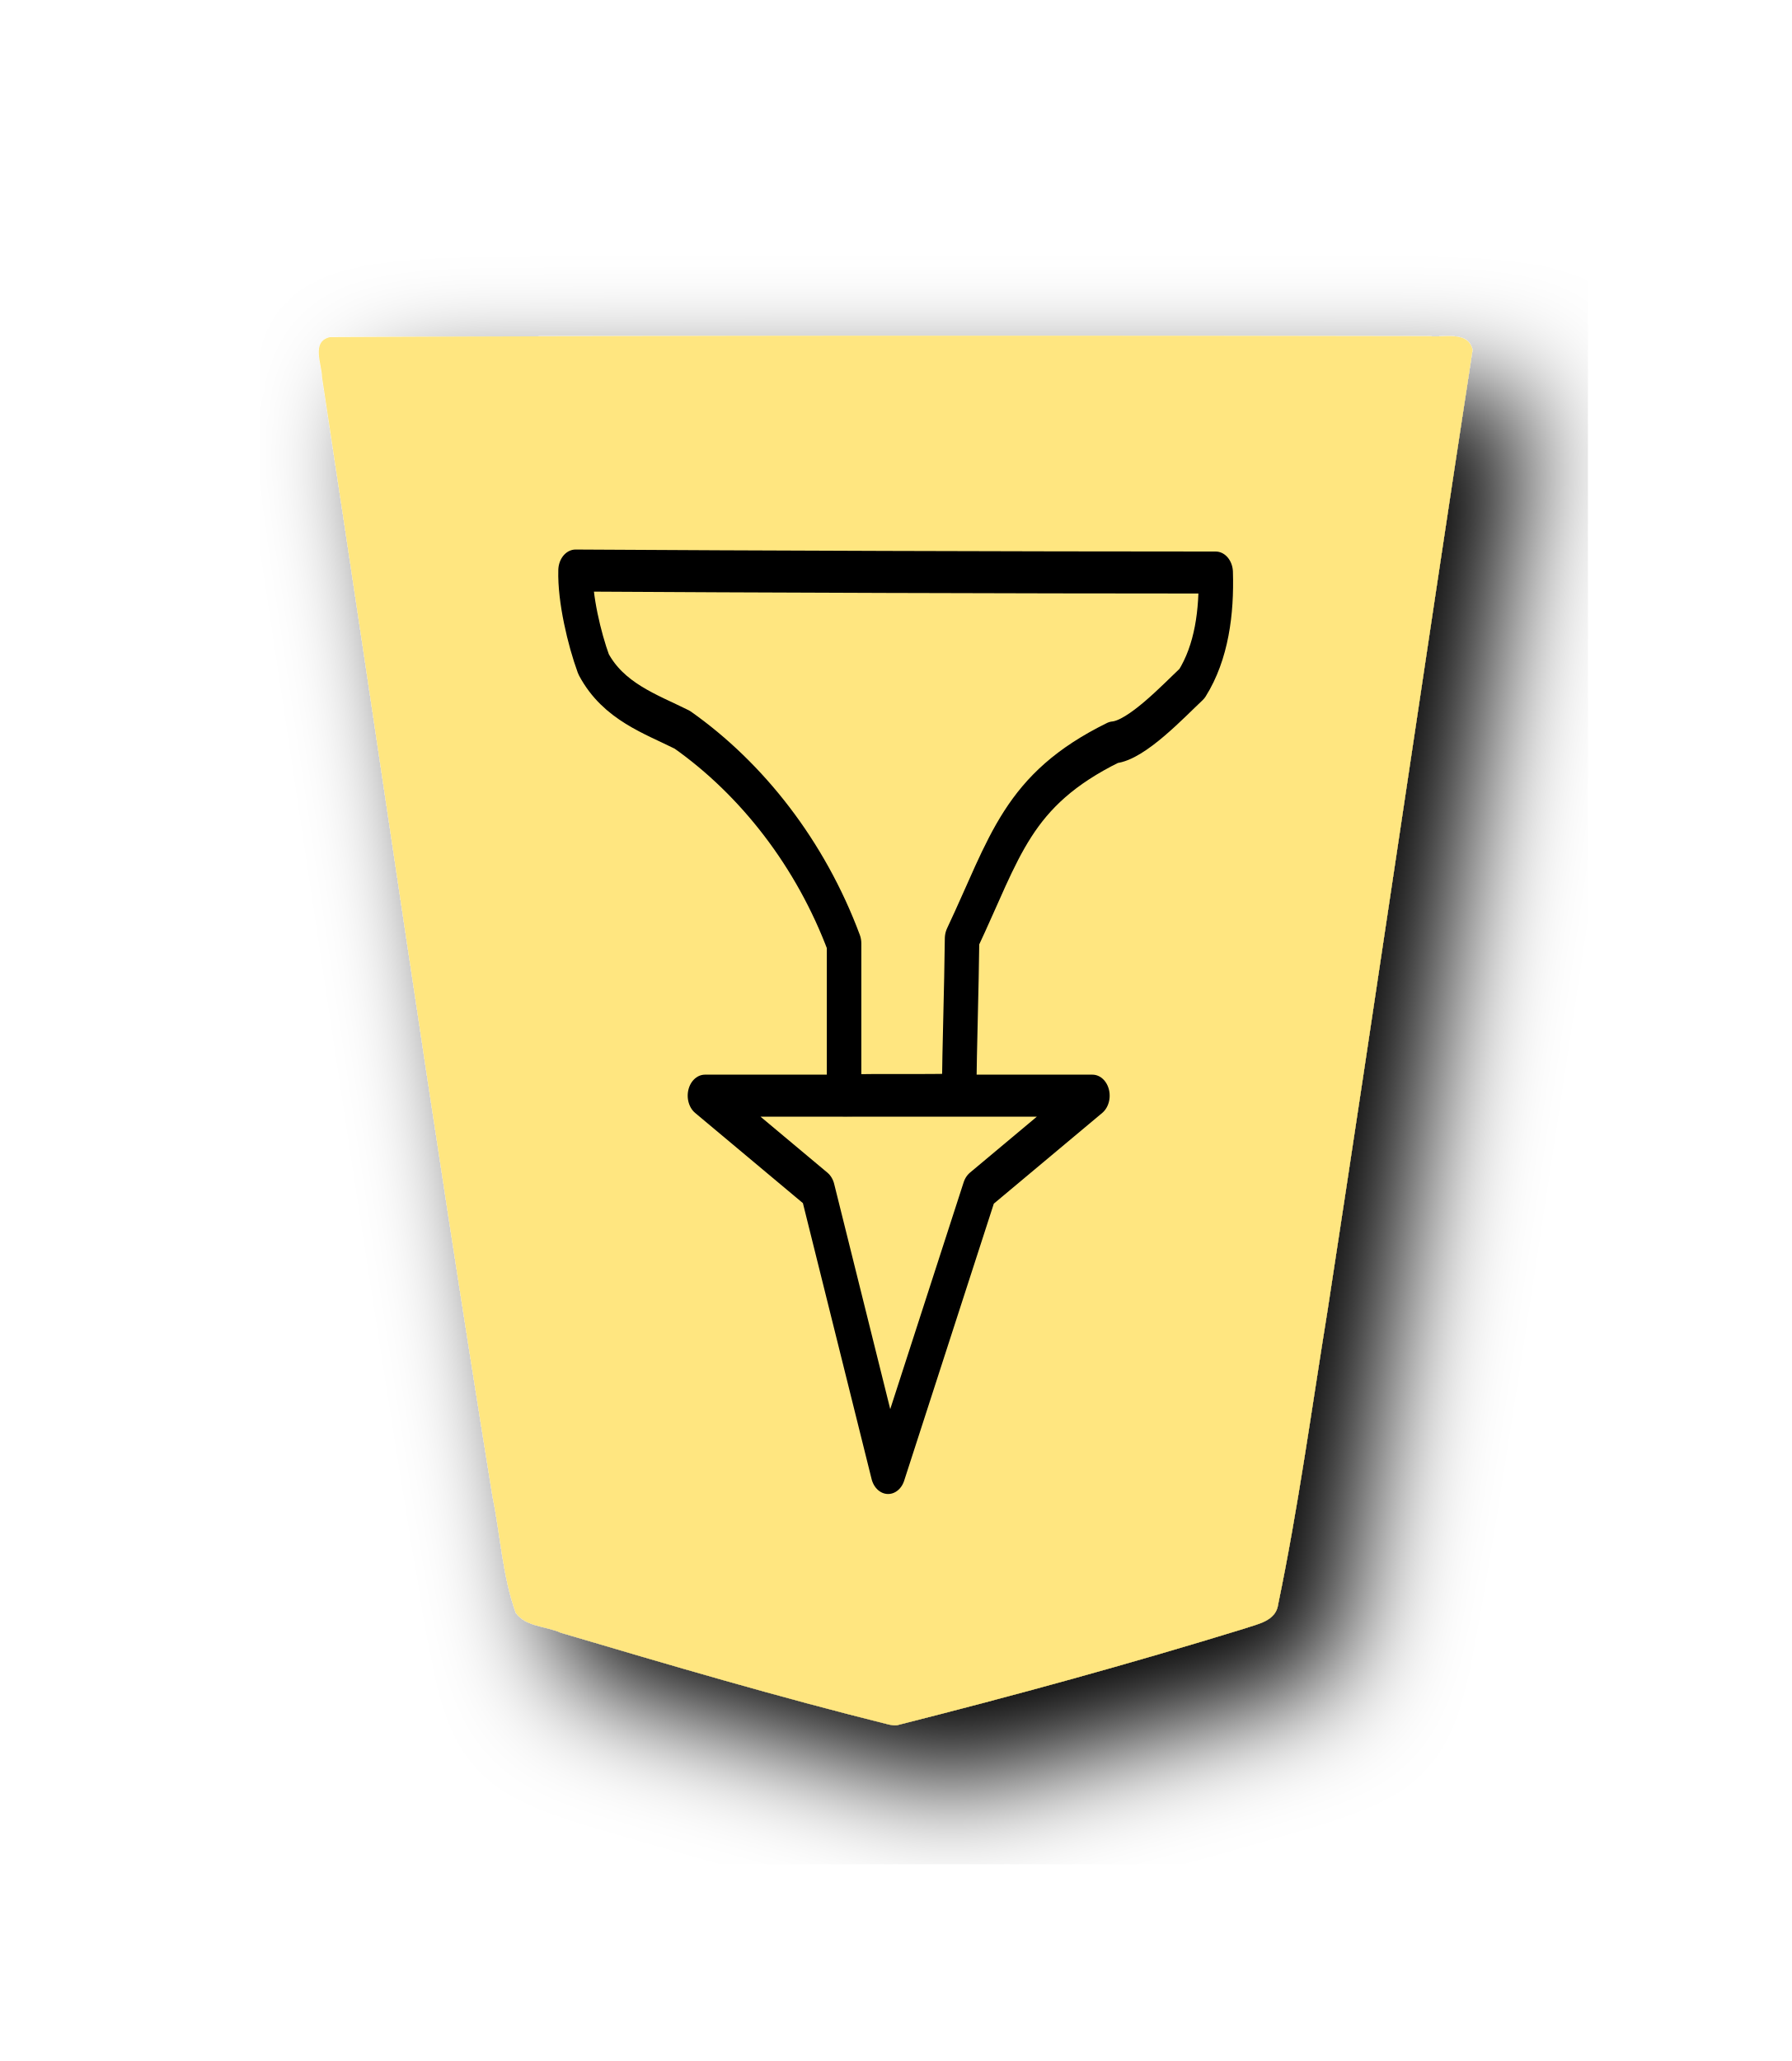
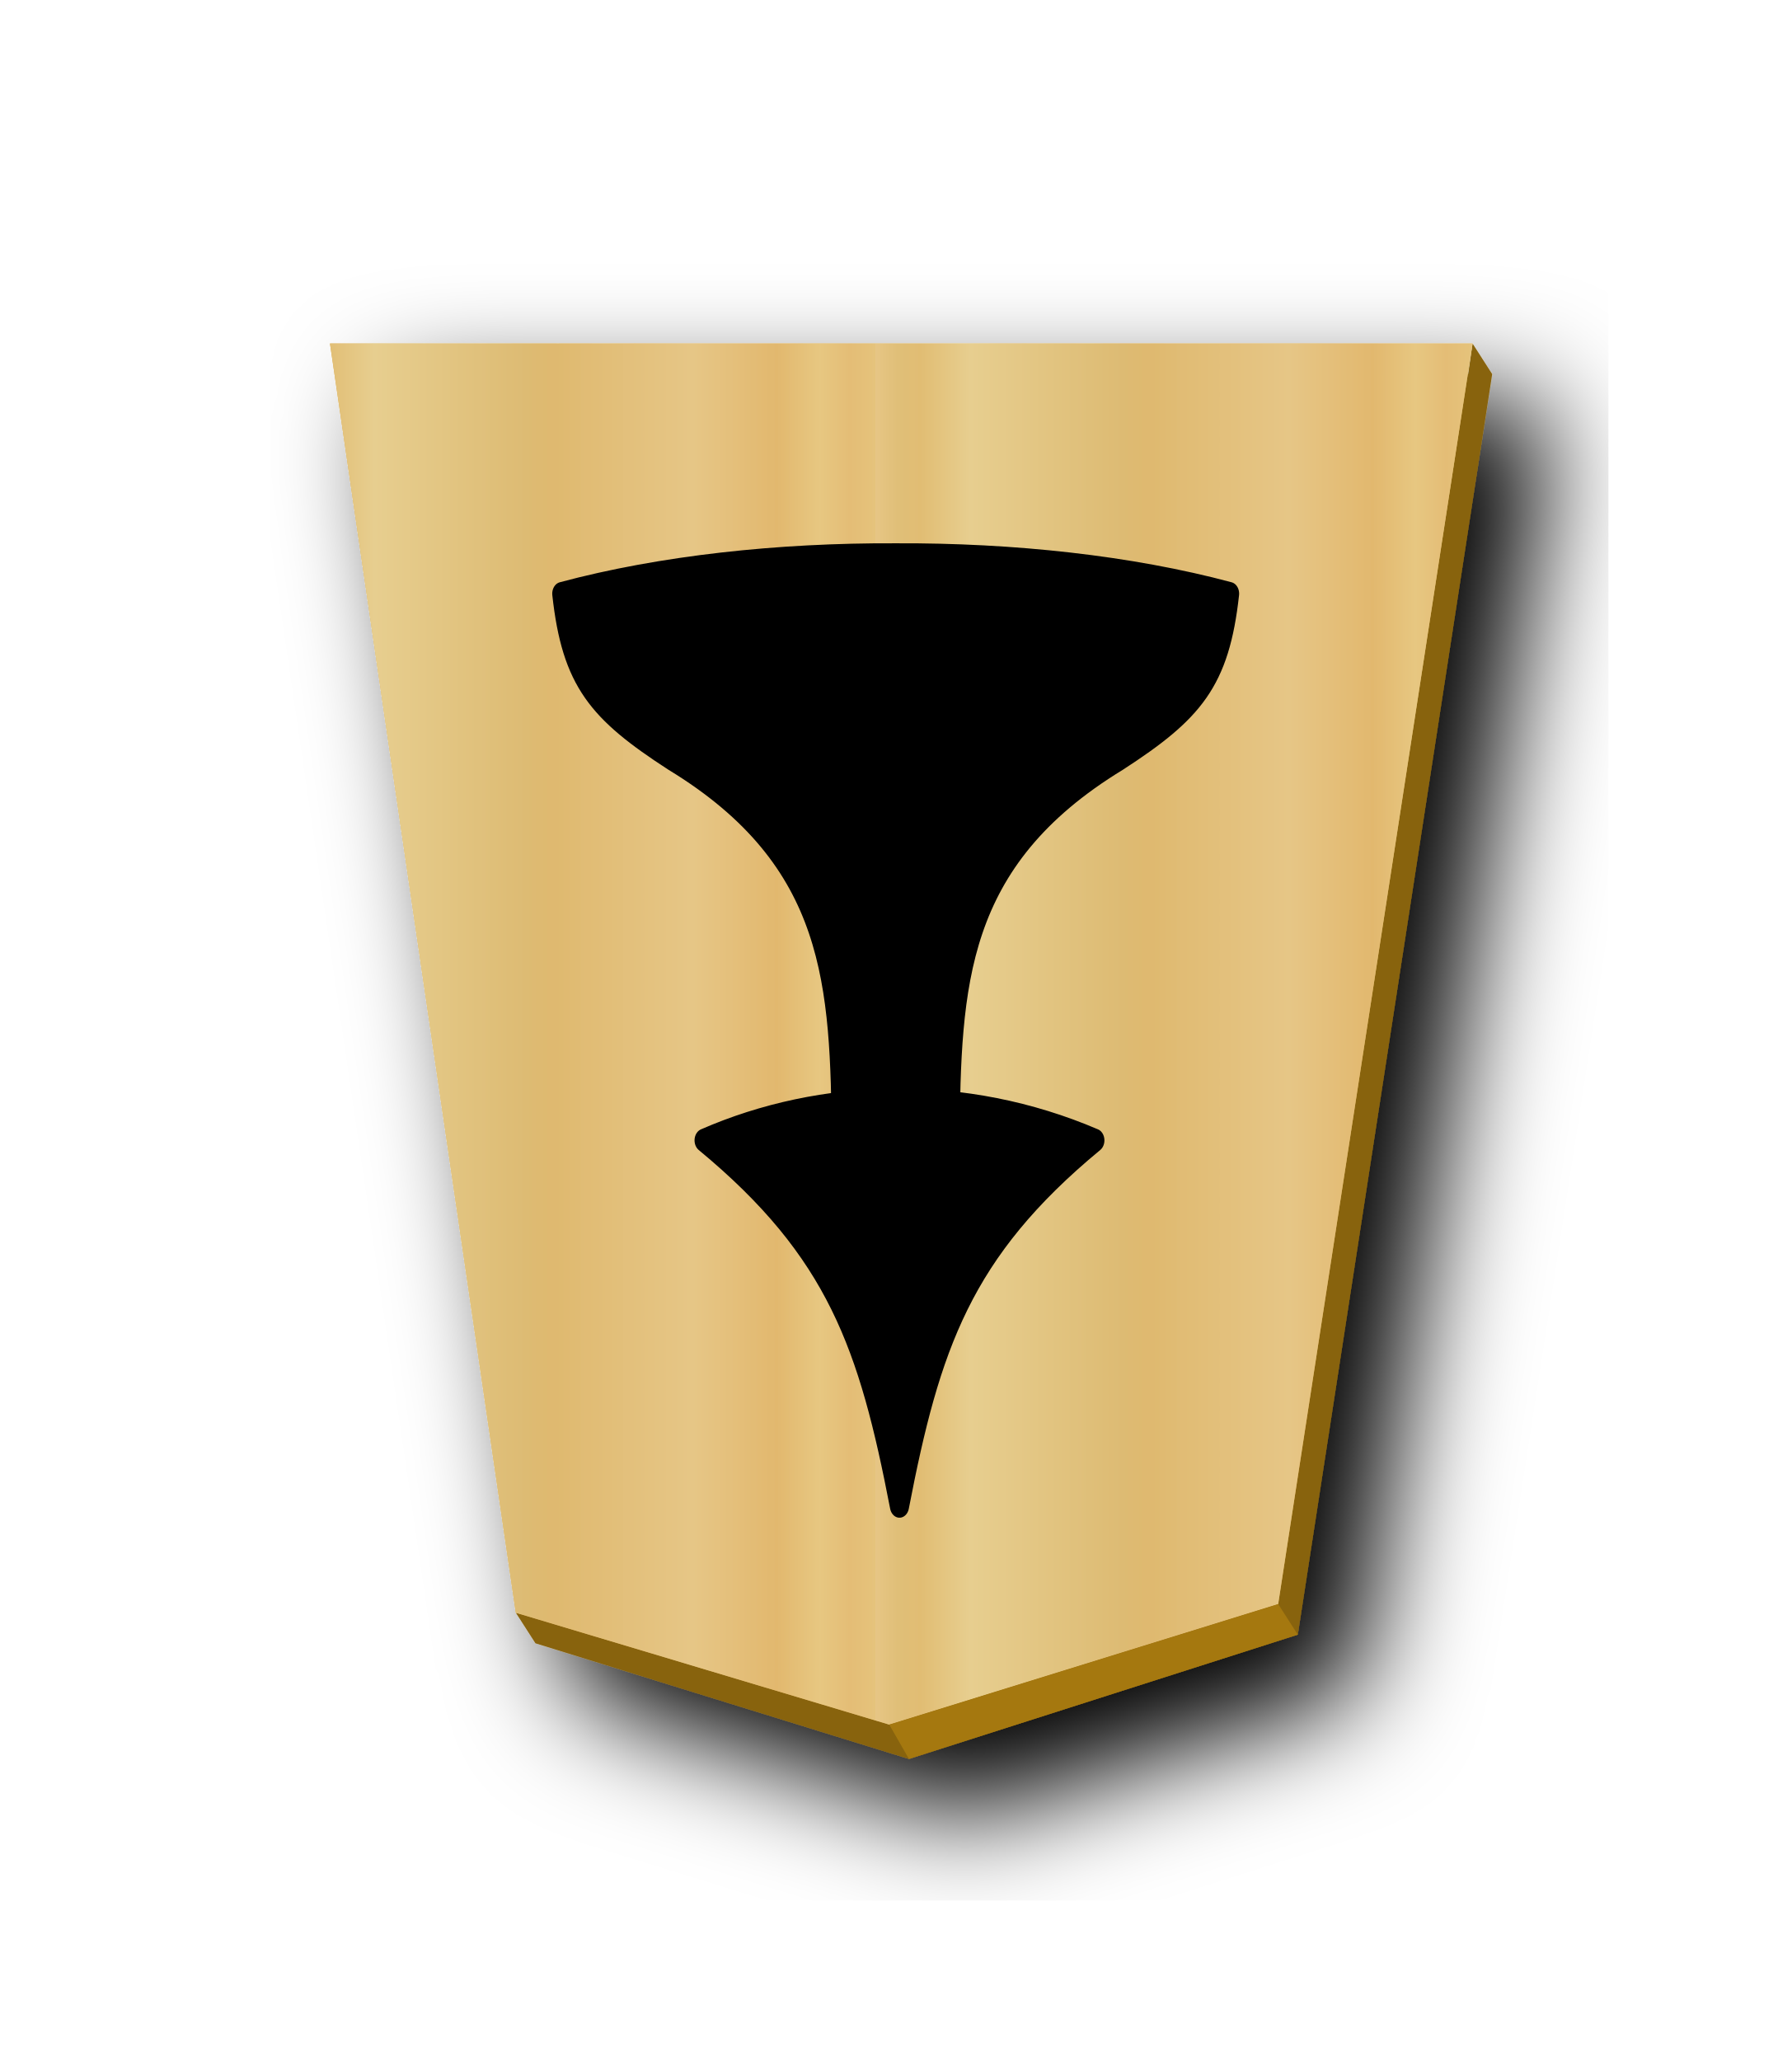
- <svg xmlns="http://www.w3.org/2000/svg" width="52.157" height="60" version="1.1" id="svg1717">
+ <svg xmlns="http://www.w3.org/2000/svg" xmlns:xlink="http://www.w3.org/1999/xlink" width="52.157" height="60" version="1.1" id="svg1717">
  <defs id="defs1721">
+     <linearGradient id="linearGradient11760">
+       <stop id="stop11738" offset="0" style="stop-color:#e5c37b;stop-opacity:1" />
+       <stop style="stop-color:#e4bd76;stop-opacity:1" offset="0.042" id="stop11740" />
+       <stop style="stop-color:#e7c781;stop-opacity:1" offset="0.093" id="stop11742" />
+       <stop style="stop-color:#e2b86e;stop-opacity:1" offset="0.165" id="stop11744" />
+       <stop id="stop11746" offset="0.305" style="stop-color:#e6c686;stop-opacity:1" />
+       <stop id="stop11748" offset="0.539" style="stop-color:#dfb96f;stop-opacity:1" />
+       <stop style="stop-color:#ddbb73;stop-opacity:1" offset="0.586" id="stop11750" />
+       <stop id="stop11752" offset="0.84" style="stop-color:#e7ce8f;stop-opacity:1" />
+       <stop style="stop-color:#e1bd73;stop-opacity:1" offset="0.924" id="stop11754" />
+       <stop style="stop-color:#e0bf78;stop-opacity:1" offset="0.962" id="stop11756" />
+       <stop id="stop11758" offset="1" style="stop-color:#e7c685;stop-opacity:1" />
+     </linearGradient>
    <filter style="color-interpolation-filters:sRGB" id="filter1552">
      <feFlood flood-opacity="0.498" flood-color="rgb(0,0,0)" result="flood" id="feFlood1542" />
      <feComposite in="flood" in2="SourceGraphic" operator="in" result="composite1" id="feComposite1544" />
      <feGaussianBlur in="composite1" stdDeviation="2.5" result="blur" id="feGaussianBlur1546" />
      <feOffset dx="4.57967e-15" dy="4.41314e-15" result="offset" id="feOffset1548" />
      <feComposite in="SourceGraphic" in2="offset" operator="over" result="composite2" id="feComposite1550" />
    </filter>
    <filter style="color-interpolation-filters:sRGB" id="filter1540">
      <feFlood flood-opacity="0.498" flood-color="rgb(0,0,0)" result="flood" id="feFlood1530" />
      <feComposite in="flood" in2="SourceGraphic" operator="in" result="composite1" id="feComposite1532" />
      <feGaussianBlur in="composite1" stdDeviation="2.5" result="blur" id="feGaussianBlur1534" />
      <feOffset dx="4.57967e-15" dy="4.41314e-15" result="offset" id="feOffset1536" />
      <feComposite in="SourceGraphic" in2="offset" operator="over" result="composite2" id="feComposite1538" />
    </filter>
    <filter id="drop-shadow-9">
      <feGaussianBlur in="SourceAlpha" result="blur" stdDeviation="2" id="feGaussianBlur5056" />
      <feOffset result="offsetBlur" dx="2" dy="2" id="feOffset5058" />
      <feBlend in="SourceGraphic" in2="offsetBlur" mode="normal" id="feBlend5060" />
    </filter>
    <filter id="drop-shadow-2">
      <feGaussianBlur in="SourceAlpha" result="blur" stdDeviation="2" id="feGaussianBlur6807" />
      <feOffset result="offsetBlur" dx="2" dy="2" id="feOffset6809" />
      <feBlend in="SourceGraphic" in2="offsetBlur" mode="normal" id="feBlend6811" />
    </filter>
    <filter id="drop-shadow-2-8">
      <feGaussianBlur in="SourceAlpha" result="blur" stdDeviation="2" id="feGaussianBlur6807-2" />
      <feOffset result="offsetBlur" dx="2" dy="2" id="feOffset6809-8" />
      <feBlend in="SourceGraphic" in2="offsetBlur" mode="normal" id="feBlend6811-0" />
    </filter>
    <filter id="drop-shadow-6">
      <feGaussianBlur in="SourceAlpha" result="blur" stdDeviation="2" id="feGaussianBlur5056-9" />
      <feOffset result="offsetBlur" dx="2" dy="2" id="feOffset5058-0" />
      <feBlend in="SourceGraphic" in2="offsetBlur" mode="normal" id="feBlend5060-9" />
    </filter>
    <filter id="drop-shadow-27">
      <feGaussianBlur in="SourceAlpha" result="blur" stdDeviation="2" id="feGaussianBlur5056-5" />
      <feOffset result="offsetBlur" dx="2" dy="2" id="feOffset5058-6" />
      <feBlend in="SourceGraphic" in2="offsetBlur" mode="normal" id="feBlend5060-96" />
    </filter>
    <filter id="drop-shadow-2-88">
      <feGaussianBlur in="SourceAlpha" result="blur" stdDeviation="2" id="feGaussianBlur6807-1" />
      <feOffset result="offsetBlur" dx="2" dy="2" id="feOffset6809-5" />
      <feBlend in="SourceGraphic" in2="offsetBlur" mode="normal" id="feBlend6811-7" />
    </filter>
    <filter id="drop-shadow-2-6">
      <feGaussianBlur in="SourceAlpha" result="blur" stdDeviation="2" id="feGaussianBlur6807-4" />
      <feOffset result="offsetBlur" dx="2" dy="2" id="feOffset6809-6" />
      <feBlend in="SourceGraphic" in2="offsetBlur" mode="normal" id="feBlend6811-8" />
    </filter>
    <filter id="drop-shadow-62">
      <feGaussianBlur in="SourceAlpha" result="blur" stdDeviation="2" id="feGaussianBlur5056-7" />
      <feOffset result="offsetBlur" dx="2" dy="2" id="feOffset5058-9" />
      <feBlend in="SourceGraphic" in2="offsetBlur" mode="normal" id="feBlend5060-1" />
    </filter>
    <filter id="drop-shadow-1">
      <feGaussianBlur in="SourceAlpha" result="blur" stdDeviation="2" id="feGaussianBlur5056-0" />
      <feOffset result="offsetBlur" dx="2" dy="2" id="feOffset5058-7" />
      <feBlend in="SourceGraphic" in2="offsetBlur" mode="normal" id="feBlend5060-4" />
    </filter>
    <filter id="drop-shadow-2-67">
      <feGaussianBlur in="SourceAlpha" result="blur" stdDeviation="2" id="feGaussianBlur6807-7" />
      <feOffset result="offsetBlur" dx="2" dy="2" id="feOffset6809-4" />
      <feBlend in="SourceGraphic" in2="offsetBlur" mode="normal" id="feBlend6811-74" />
    </filter>
    <filter id="drop-shadow-2-86">
      <feGaussianBlur in="SourceAlpha" result="blur" stdDeviation="2" id="feGaussianBlur6807-6" />
      <feOffset result="offsetBlur" dx="2" dy="2" id="feOffset6809-9" />
      <feBlend in="SourceGraphic" in2="offsetBlur" mode="normal" id="feBlend6811-1" />
    </filter>
    <filter id="drop-shadow-22">
      <feGaussianBlur in="SourceAlpha" result="blur" stdDeviation="2" id="feGaussianBlur5056-0-5" />
      <feOffset result="offsetBlur" dx="2" dy="2" id="feOffset5058-0-0" />
      <feBlend in="SourceGraphic" in2="offsetBlur" mode="normal" id="feBlend5060-0" />
    </filter>
    <filter id="drop-shadow-2-8-6">
      <feGaussianBlur in="SourceAlpha" result="blur" stdDeviation="2" id="feGaussianBlur6807-40" />
      <feOffset result="offsetBlur" dx="2" dy="2" id="feOffset6809-4-3" />
      <feBlend in="SourceGraphic" in2="offsetBlur" mode="normal" id="feBlend6811-3" />
    </filter>
    <filter id="drop-shadow-5">
      <feGaussianBlur in="SourceAlpha" result="blur" stdDeviation="2" id="feGaussianBlur5056-6" />
      <feOffset result="offsetBlur" dx="2" dy="2" id="feOffset5058-2" />
      <feBlend in="SourceGraphic" in2="offsetBlur" mode="normal" id="feBlend5060-8" />
    </filter>
    <filter id="drop-shadow-5-9">
      <feGaussianBlur in="SourceAlpha" result="blur" stdDeviation="2" id="feGaussianBlur5056-6-0" />
      <feOffset result="offsetBlur" dx="2" dy="2" id="feOffset5058-2-0" />
      <feBlend in="SourceGraphic" in2="offsetBlur" mode="normal" id="feBlend5060-8-3" />
    </filter>
    <filter id="drop-shadow-2-84">
      <feGaussianBlur in="SourceAlpha" result="blur" stdDeviation="2" id="feGaussianBlur6807-9" />
      <feOffset result="offsetBlur" dx="2" dy="2" id="feOffset6809-5-9" />
      <feBlend in="SourceGraphic" in2="offsetBlur" mode="normal" id="feBlend6811-1-9" />
    </filter>
    <filter id="drop-shadow-2-84-4">
      <feGaussianBlur in="SourceAlpha" result="blur" stdDeviation="2" id="feGaussianBlur6807-9-5" />
      <feOffset result="offsetBlur" dx="2" dy="2" id="feOffset6809-5-7" />
      <feBlend in="SourceGraphic" in2="offsetBlur" mode="normal" id="feBlend6811-1-1" />
    </filter>
    <filter id="drop-shadow-5-1">
      <feGaussianBlur in="SourceAlpha" result="blur" stdDeviation="2" id="feGaussianBlur5056-6-9" />
      <feOffset result="offsetBlur" dx="2" dy="2" id="feOffset5058-2-6" />
      <feBlend in="SourceGraphic" in2="offsetBlur" mode="normal" id="feBlend5060-8-9" />
    </filter>
    <filter id="drop-shadow-5-1-3">
      <feGaussianBlur in="SourceAlpha" result="blur" stdDeviation="2" id="feGaussianBlur5056-6-9-6" />
      <feOffset result="offsetBlur" dx="2" dy="2" id="feOffset5058-2-6-1" />
      <feBlend in="SourceGraphic" in2="offsetBlur" mode="normal" id="feBlend5060-8-9-7" />
    </filter>
    <filter id="drop-shadow-2-84-1">
      <feGaussianBlur in="SourceAlpha" result="blur" stdDeviation="2" id="feGaussianBlur6807-9-0" />
      <feOffset result="offsetBlur" dx="2" dy="2" id="feOffset6809-5-3" />
      <feBlend in="SourceGraphic" in2="offsetBlur" mode="normal" id="feBlend6811-1-0" />
    </filter>
    <filter id="drop-shadow-2-84-1-0">
      <feGaussianBlur in="SourceAlpha" result="blur" stdDeviation="2" id="feGaussianBlur6807-9-0-0" />
      <feOffset result="offsetBlur" dx="2" dy="2" id="feOffset6809-5-3-6" />
      <feBlend in="SourceGraphic" in2="offsetBlur" mode="normal" id="feBlend6811-1-0-3" />
    </filter>
    <filter id="drop-shadow-5-1-2">
      <feGaussianBlur in="SourceAlpha" result="blur" stdDeviation="2" id="feGaussianBlur5056-6-9-8" />
      <feOffset result="offsetBlur" dx="2" dy="2" id="feOffset5058-2-6-5" />
      <feBlend in="SourceGraphic" in2="offsetBlur" mode="normal" id="feBlend5060-8-9-1" />
    </filter>
    <filter id="drop-shadow-5-1-2-8">
      <feGaussianBlur in="SourceAlpha" result="blur" stdDeviation="2" id="feGaussianBlur5056-6-9-8-3" />
      <feOffset result="offsetBlur" dx="2" dy="2" id="feOffset5058-2-6-5-7" />
      <feBlend in="SourceGraphic" in2="offsetBlur" mode="normal" id="feBlend5060-8-9-1-4" />
    </filter>
    <filter id="drop-shadow-2-84-1-0-0">
      <feGaussianBlur in="SourceAlpha" result="blur" stdDeviation="2" id="feGaussianBlur6807-9-0-9" />
      <feOffset result="offsetBlur" dx="2" dy="2" id="feOffset6809-5-3-1" />
      <feBlend in="SourceGraphic" in2="offsetBlur" mode="normal" id="feBlend6811-1-0-0" />
    </filter>
    <filter id="drop-shadow-2-84-1-0-1">
      <feGaussianBlur in="SourceAlpha" result="blur" stdDeviation="2" id="feGaussianBlur6807-9-0-9-0" />
      <feOffset result="offsetBlur" dx="2" dy="2" id="feOffset6809-5-3-1-2" />
      <feBlend in="SourceGraphic" in2="offsetBlur" mode="normal" id="feBlend6811-1-0-0-7" />
    </filter>
    <filter id="drop-shadow-5-1-1">
      <feGaussianBlur in="SourceAlpha" result="blur" stdDeviation="2" id="feGaussianBlur5056-6-9-88" />
      <feOffset result="offsetBlur" dx="2" dy="2" id="feOffset5058-2-6-1-6" />
      <feBlend in="SourceGraphic" in2="offsetBlur" mode="normal" id="feBlend5060-8-9-5" />
    </filter>
    <filter id="drop-shadow-5-1-1-3">
      <feGaussianBlur in="SourceAlpha" result="blur" stdDeviation="2" id="feGaussianBlur5056-6-9-88-0" />
      <feOffset result="offsetBlur" dx="2" dy="2" id="feOffset5058-2-6-1-1" />
      <feBlend in="SourceGraphic" in2="offsetBlur" mode="normal" id="feBlend5060-8-9-5-3" />
    </filter>
    <filter id="drop-shadow-2-84-1-4">
      <feGaussianBlur in="SourceAlpha" result="blur" stdDeviation="2" id="feGaussianBlur6807-9-0-2" />
      <feOffset result="offsetBlur" dx="2" dy="2" id="feOffset6809-5-3-5" />
      <feBlend in="SourceGraphic" in2="offsetBlur" mode="normal" id="feBlend6811-1-0-4" />
    </filter>
+     <filter id="drop-shadow-5-1-1-6">
+       <feGaussianBlur in="SourceAlpha" result="blur" stdDeviation="2" id="feGaussianBlur5056-6-9-88-8" />
+       <feOffset result="offsetBlur" dx="2" dy="2" id="feOffset5058-2-6-1-6-0" />
+       <feBlend in="SourceGraphic" in2="offsetBlur" mode="normal" id="feBlend5060-8-9-5-0" />
+     </filter>
+     <filter id="drop-shadow-5-1-1-7">
+       <feGaussianBlur in="SourceAlpha" result="blur" stdDeviation="2" id="feGaussianBlur5056-6-9-88-3" />
+       <feOffset result="offsetBlur" dx="2" dy="2" id="feOffset5058-2-6-1-6-6" />
+       <feBlend in="SourceGraphic" in2="offsetBlur" mode="normal" id="feBlend5060-8-9-5-8" />
+     </filter>
+     <linearGradient id="linearGradient12530">
+       <stop style="stop-color:#dfb459;stop-opacity:1" offset="0" id="stop12526" />
+       <stop id="stop16843" offset="0.042" style="stop-color:#dead54;stop-opacity:1" />
+       <stop id="stop12556" offset="0.093" style="stop-color:#e1b85f;stop-opacity:1" />
+       <stop id="stop12532" offset="0.165" style="stop-color:#dba84d;stop-opacity:1" />
+       <stop style="stop-color:#dfb765;stop-opacity:1" offset="0.305" id="stop12564" />
+       <stop style="stop-color:#d8a94e;stop-opacity:1" offset="0.539" id="stop12558" />
+       <stop id="stop12562" offset="0.586" style="stop-color:#d5ab53;stop-opacity:1" />
+       <stop style="stop-color:#e0bf6e;stop-opacity:1" offset="0.84" id="stop12534" />
+       <stop id="stop16845" offset="0.924" style="stop-color:#daae52;stop-opacity:1" />
+       <stop id="stop12560" offset="0.962" style="stop-color:#d9af57;stop-opacity:1" />
+       <stop style="stop-color:#e1b663;stop-opacity:1" offset="1" id="stop12528" />
+     </linearGradient>
+     <filter id="drop-shadow-2-84-1-9">
+       <feGaussianBlur in="SourceAlpha" result="blur" stdDeviation="2" id="feGaussianBlur6807-9-0-6" />
+       <feOffset result="offsetBlur" dx="2" dy="2" id="feOffset6809-5-3-15" />
+       <feBlend in="SourceGraphic" in2="offsetBlur" mode="normal" id="feBlend6811-1-0-2" />
+     </filter>
+     <linearGradient xlink:href="#linearGradient12530" id="linearGradient9379" x1="417.476" y1="176.269" x2="400.442" y2="176.269" gradientUnits="userSpaceOnUse" spreadMethod="repeat" />
+     <linearGradient xlink:href="#linearGradient11760" id="linearGradient11736" gradientUnits="userSpaceOnUse" x1="-57.492" y1="15.248" x2="-36.526" y2="15.248" spreadMethod="repeat" />
  </defs>
  <filter id="drop-shadow">
    <feGaussianBlur in="SourceAlpha" result="blur" stdDeviation="2" id="feGaussianBlur1692" />
    <feOffset result="offsetBlur" dx="2" dy="2" id="feOffset1694" />
    <feBlend in="SourceGraphic" in2="offsetBlur" mode="normal" id="feBlend1696" />
  </filter>
-   <g transform="translate(-374.5792,-151.3775)" style="display:inline;fill:#ffe680" id="g8644">
-     <g id="g6832-4-7-50" transform="matrix(0.8277556,0,0,0.8277556,294.3651,136.5109)" style="display:inline;filter:url(#drop-shadow-2-84-1-4);fill:#ffe680">
-       <g id="g6830-3-9-2" transform="rotate(180,45.5785,23.8125)" style="fill:#ffe680">
-         <path id="path6814-84-3-4" d="m -37.299,-31.01 c -4.096,1.034 -8.171,2.152 -12.208,3.395 -0.467,0.163 -1.13,0.263 -1.201,0.865 -0.709,3.416 -1.178,6.885 -1.737,10.331 -1.73,11.255 -3.378,22.528 -5.1,33.78 0.155,0.682 1.013,0.424 1.51,0.48 12.894,0.025 25.788,0.03 38.68,-0.033 0.672,-0.156 0.28,-0.952 0.279,-1.409 -2.011,-13.12 -3.876,-26.263 -5.998,-39.366 -0.277,-1.356 -0.348,-2.782 -0.816,-4.087 -0.347,-0.497 -1.073,-0.468 -1.588,-0.704 -3.832,-1.137 -7.673,-2.267 -11.55,-3.231 -0.09,-0.017 -0.18,-0.032 -0.271,-0.021 z" style="fill:#ffe680" />
+   <g transform="translate(-374.5792,-151.3775)" style="display:inline;fill-opacity:1;fill:url(#linearGradient9379)" id="g8644">
+     <g id="g6832-4-7-50" transform="matrix(0.8277556,0,0,0.8277556,294.3651,136.5109)" style="display:inline;filter:url(#drop-shadow-2-84-1-4);fill-opacity:1.0;fill:url(#linearGradient9379)">
+       <g id="g6830-3-9-2" transform="rotate(180,45.5785,23.8125)" style="fill-opacity:1.0;fill:url(#linearGradient9379)">
+         <path style="fill:#886310;fill-opacity:1;stroke-width:0.828" d="M 42.875 10 L 42.748 10.891 L 10.18 10.891 L 15.477 47.061 L 15.018 46.949 L 15.59 47.84 L 26.465 51.207 L 37.787 47.588 L 43.447 10.891 L 42.875 10 z " transform="matrix(-1.208086,0,0,-1.208086,-5.748484,29.66488)" id="path9383" />
+         <path id="path6814-84-3-4" d="m -50.708,-26.75 -6.837,44.334 h 40.19 l -6.535,-44.638 -13.138,-3.935 z" style="fill:url(#linearGradient9379);fill-opacity:1.0" />
+         <path style="fill:url(#linearGradient11736);fill-opacity:1" d="m -50.708,-26.75 -6.837,44.334 h 40.19 l -6.535,-44.638 -13.138,-3.935 z" id="path9381" />
      </g>
    </g>
  </g>
-   <g id="g2344" transform="matrix(0.4080615,0,0,-0.49668,35.51956,60.96852)" style="display:inline;stroke:#000000;stroke-width:2.462;stroke-miterlimit:4;stroke-dasharray:none;paint-order:stroke fill markers">
-     <g id="g2342" style="stroke:#000000;stroke-width:2.462;stroke-miterlimit:4;stroke-dasharray:none">
-       <path id="path2338" d="m -23.676,36.415 -5.027,16.588 -8.042,5.529 h 27.646 l -8.042,-5.529 z" style="fill:none;stroke:#000000;stroke-width:2.462;stroke-linecap:butt;stroke-linejoin:round;stroke-miterlimit:4;stroke-dasharray:none;stroke-opacity:1;paint-order:stroke fill markers" />
-       <path style="fill:none;stroke:#000000;stroke-width:2.462;stroke-linecap:butt;stroke-linejoin:round;stroke-miterlimit:4;stroke-dasharray:none;stroke-opacity:1;paint-order:stroke fill markers" d="m -26.818,58.55 v 8.901 c -2.385,5.258 -6.572,9.647 -11.545,12.528 -2.257,0.927 -4.907,1.65 -6.331,3.845 -0.66,1.482 -1.344,3.86 -1.284,5.487 12.171,-0.062 31.55,-0.117 45.675,-0.117 0.086,-2.303 -0.287,-4.671 -1.69,-6.51 -1.292,-0.995 -3.956,-3.333 -5.6,-3.448 -6.908,-2.794 -7.711,-6.117 -10.806,-11.505 -0.04,-3.048 -0.175,-6.094 -0.215,-9.143 -2.735,-0.042 -5.47,0.004 -8.205,-0.038 z" id="path2340" />
+   <g style="display:inline;stroke:#000000;stroke-width:1.313;stroke-miterlimit:4;stroke-dasharray:none;paint-order:stroke fill markers" transform="matrix(-0.4248315,0,0,-0.5170919,16.46636,62.68838)" id="g2182-3-4">
+     <g style="stroke:#000000;stroke-width:1.313;stroke-miterlimit:4;stroke-dasharray:none" id="g2180-9-1" transform="translate(0.4695196,-1.501501)">
+       <path style="fill:#000000;stroke:#000000;stroke-width:1.313;stroke-linecap:butt;stroke-linejoin:round;stroke-miterlimit:4;stroke-dasharray:none;stroke-opacity:1;paint-order:stroke fill markers" d="m -23.356,37.944 c -2.135,9.082 -4.332,14.439 -13.389,20.588 8.913,3.135 18.7,2.897 26.778,0 -9.057,-6.15 -11.255,-11.506 -13.389,-20.588 z" id="path2176-6-5" />
+       <path style="fill:#000000;stroke:#000000;stroke-width:1.313;stroke-linecap:butt;stroke-linejoin:round;stroke-miterlimit:4;stroke-dasharray:none;stroke-opacity:1;paint-order:stroke fill markers" d="m -26.818,58.55 c -0.102,8.756 -0.371,15.837 -11.545,21.429 -5.232,2.786 -6.963,4.475 -7.615,9.332 6.785,1.494 14.836,2.21 22.882,2.179 8.046,0.031 16.098,-0.686 22.882,-2.179 C -0.864,84.454 -2.595,82.764 -7.828,79.978 -19.002,74.387 -19.271,67.306 -19.373,58.55 v 4e-6 c -1.241,0.019 -2.482,0.02 -3.722,0.019 -1.241,7.29e-4 -2.482,-2.33e-4 -3.722,-0.019 z" id="path2178-9-8" />
    </g>
  </g>
+   <path style="fill:#a5780f;stroke:none;stroke-width:1px;stroke-linecap:butt;stroke-linejoin:miter;stroke-opacity:1;fill-opacity:1" d="m 25.892,50.207 0.573,1 11.322,-3.619 -0.571,-0.89 z" id="path9418" />
</svg>
